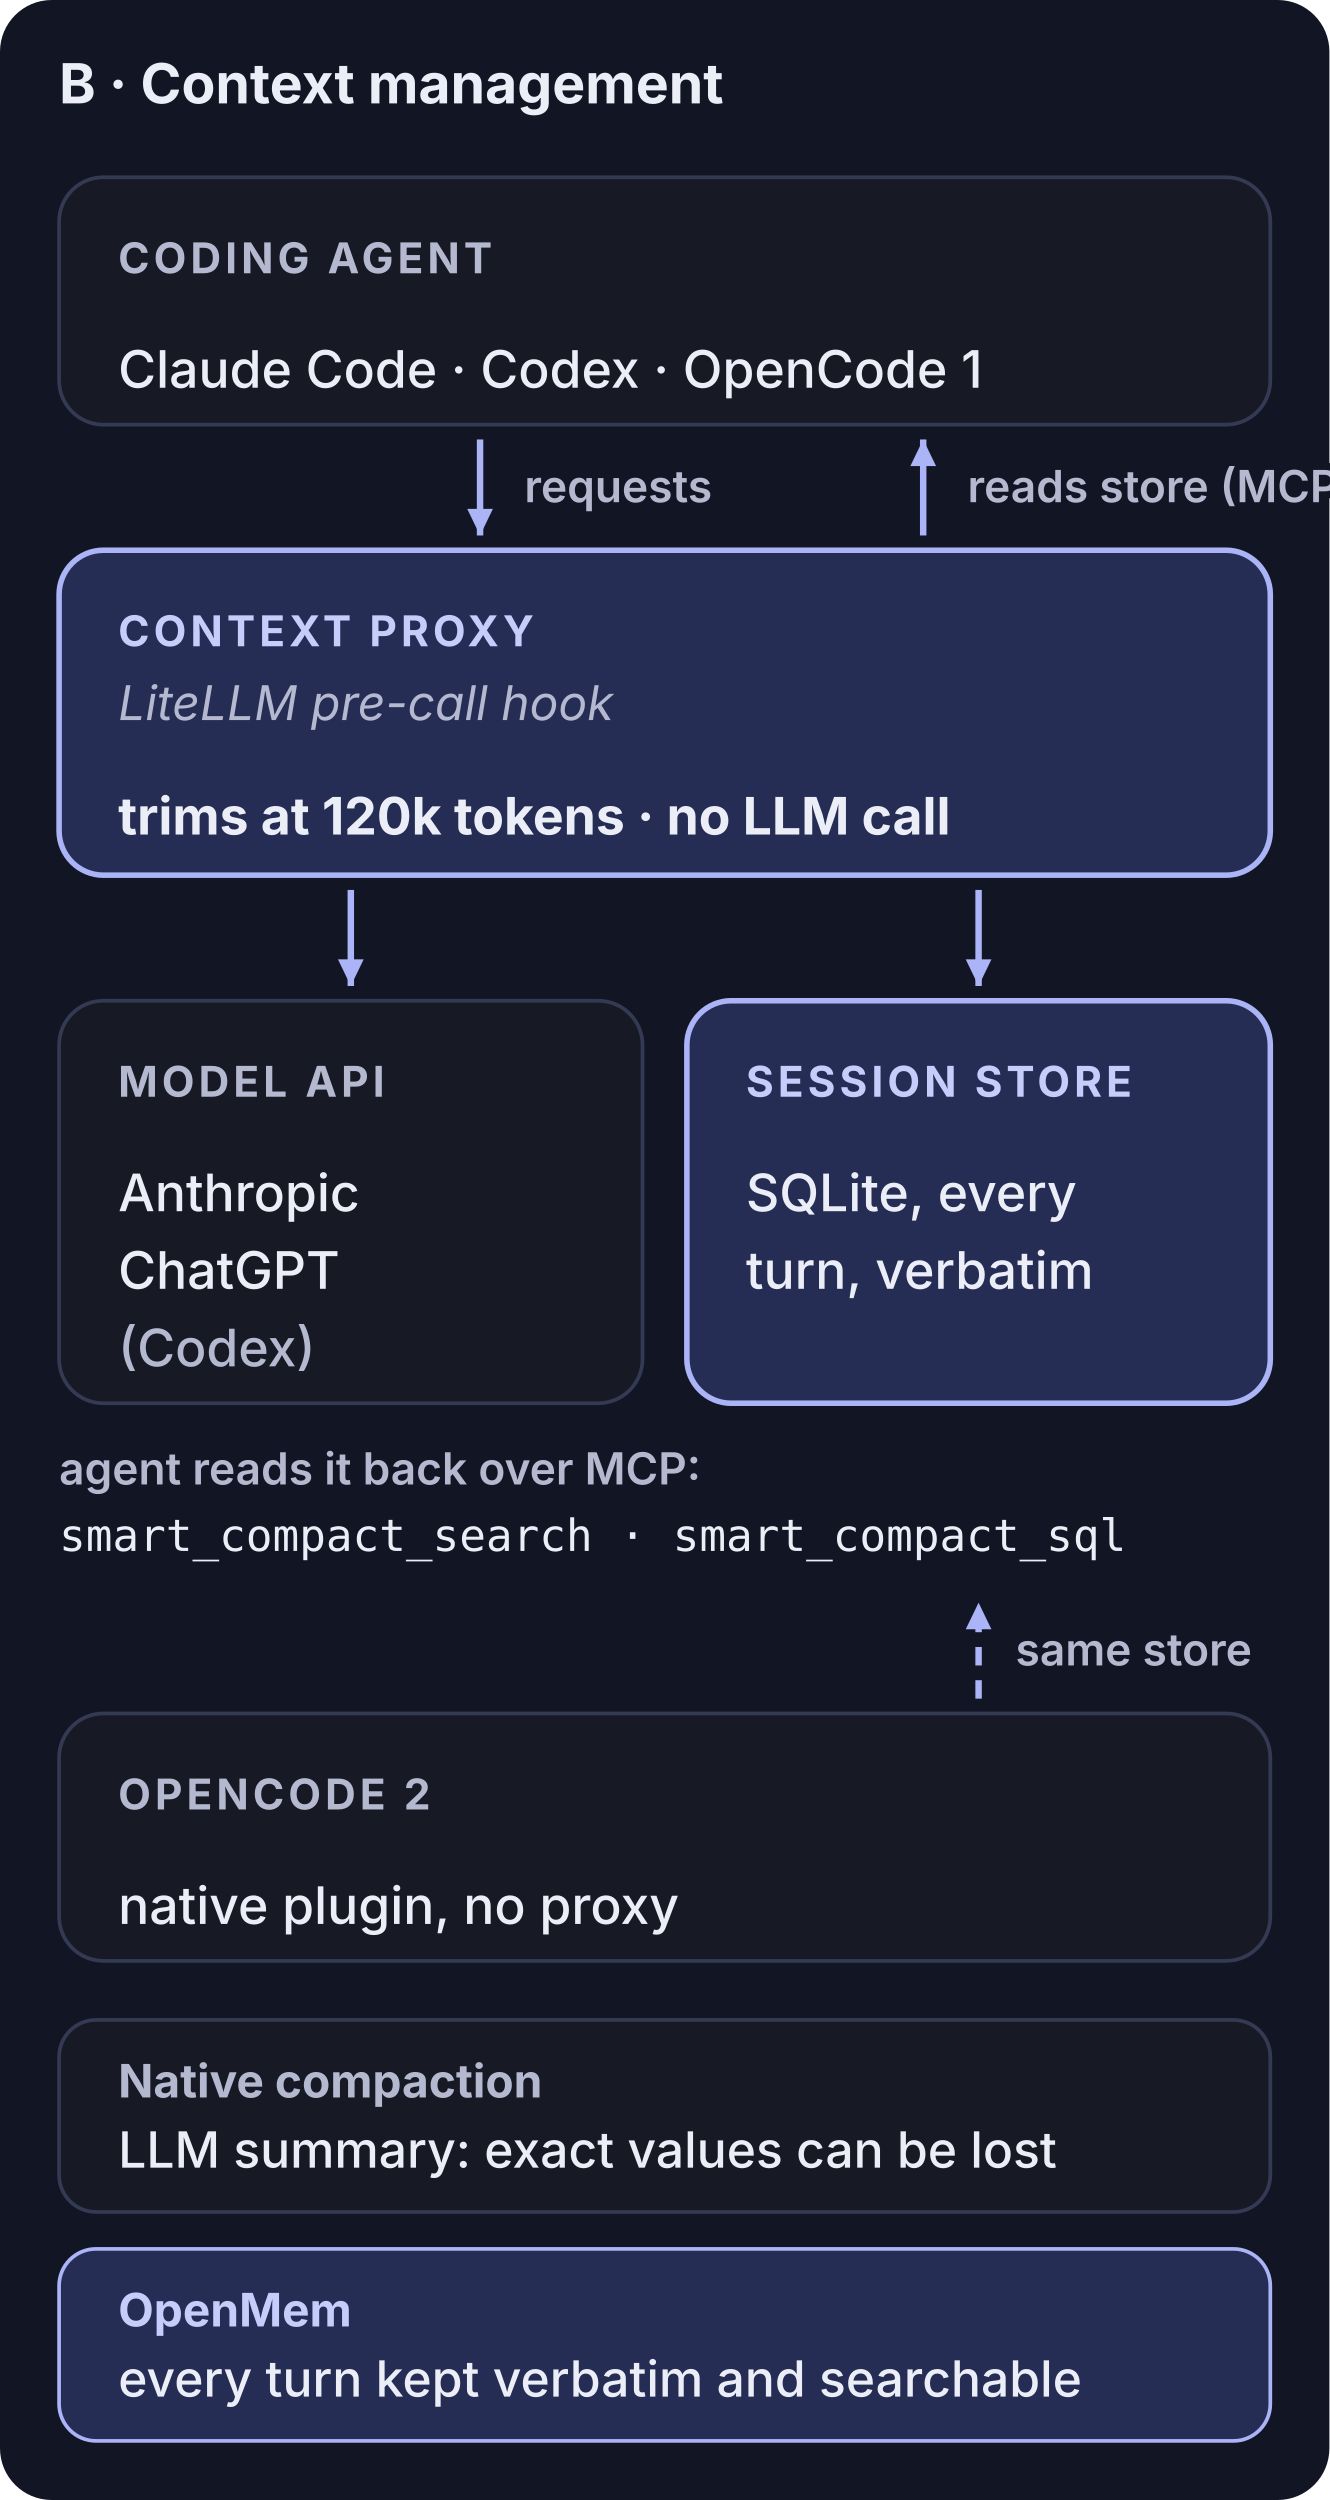
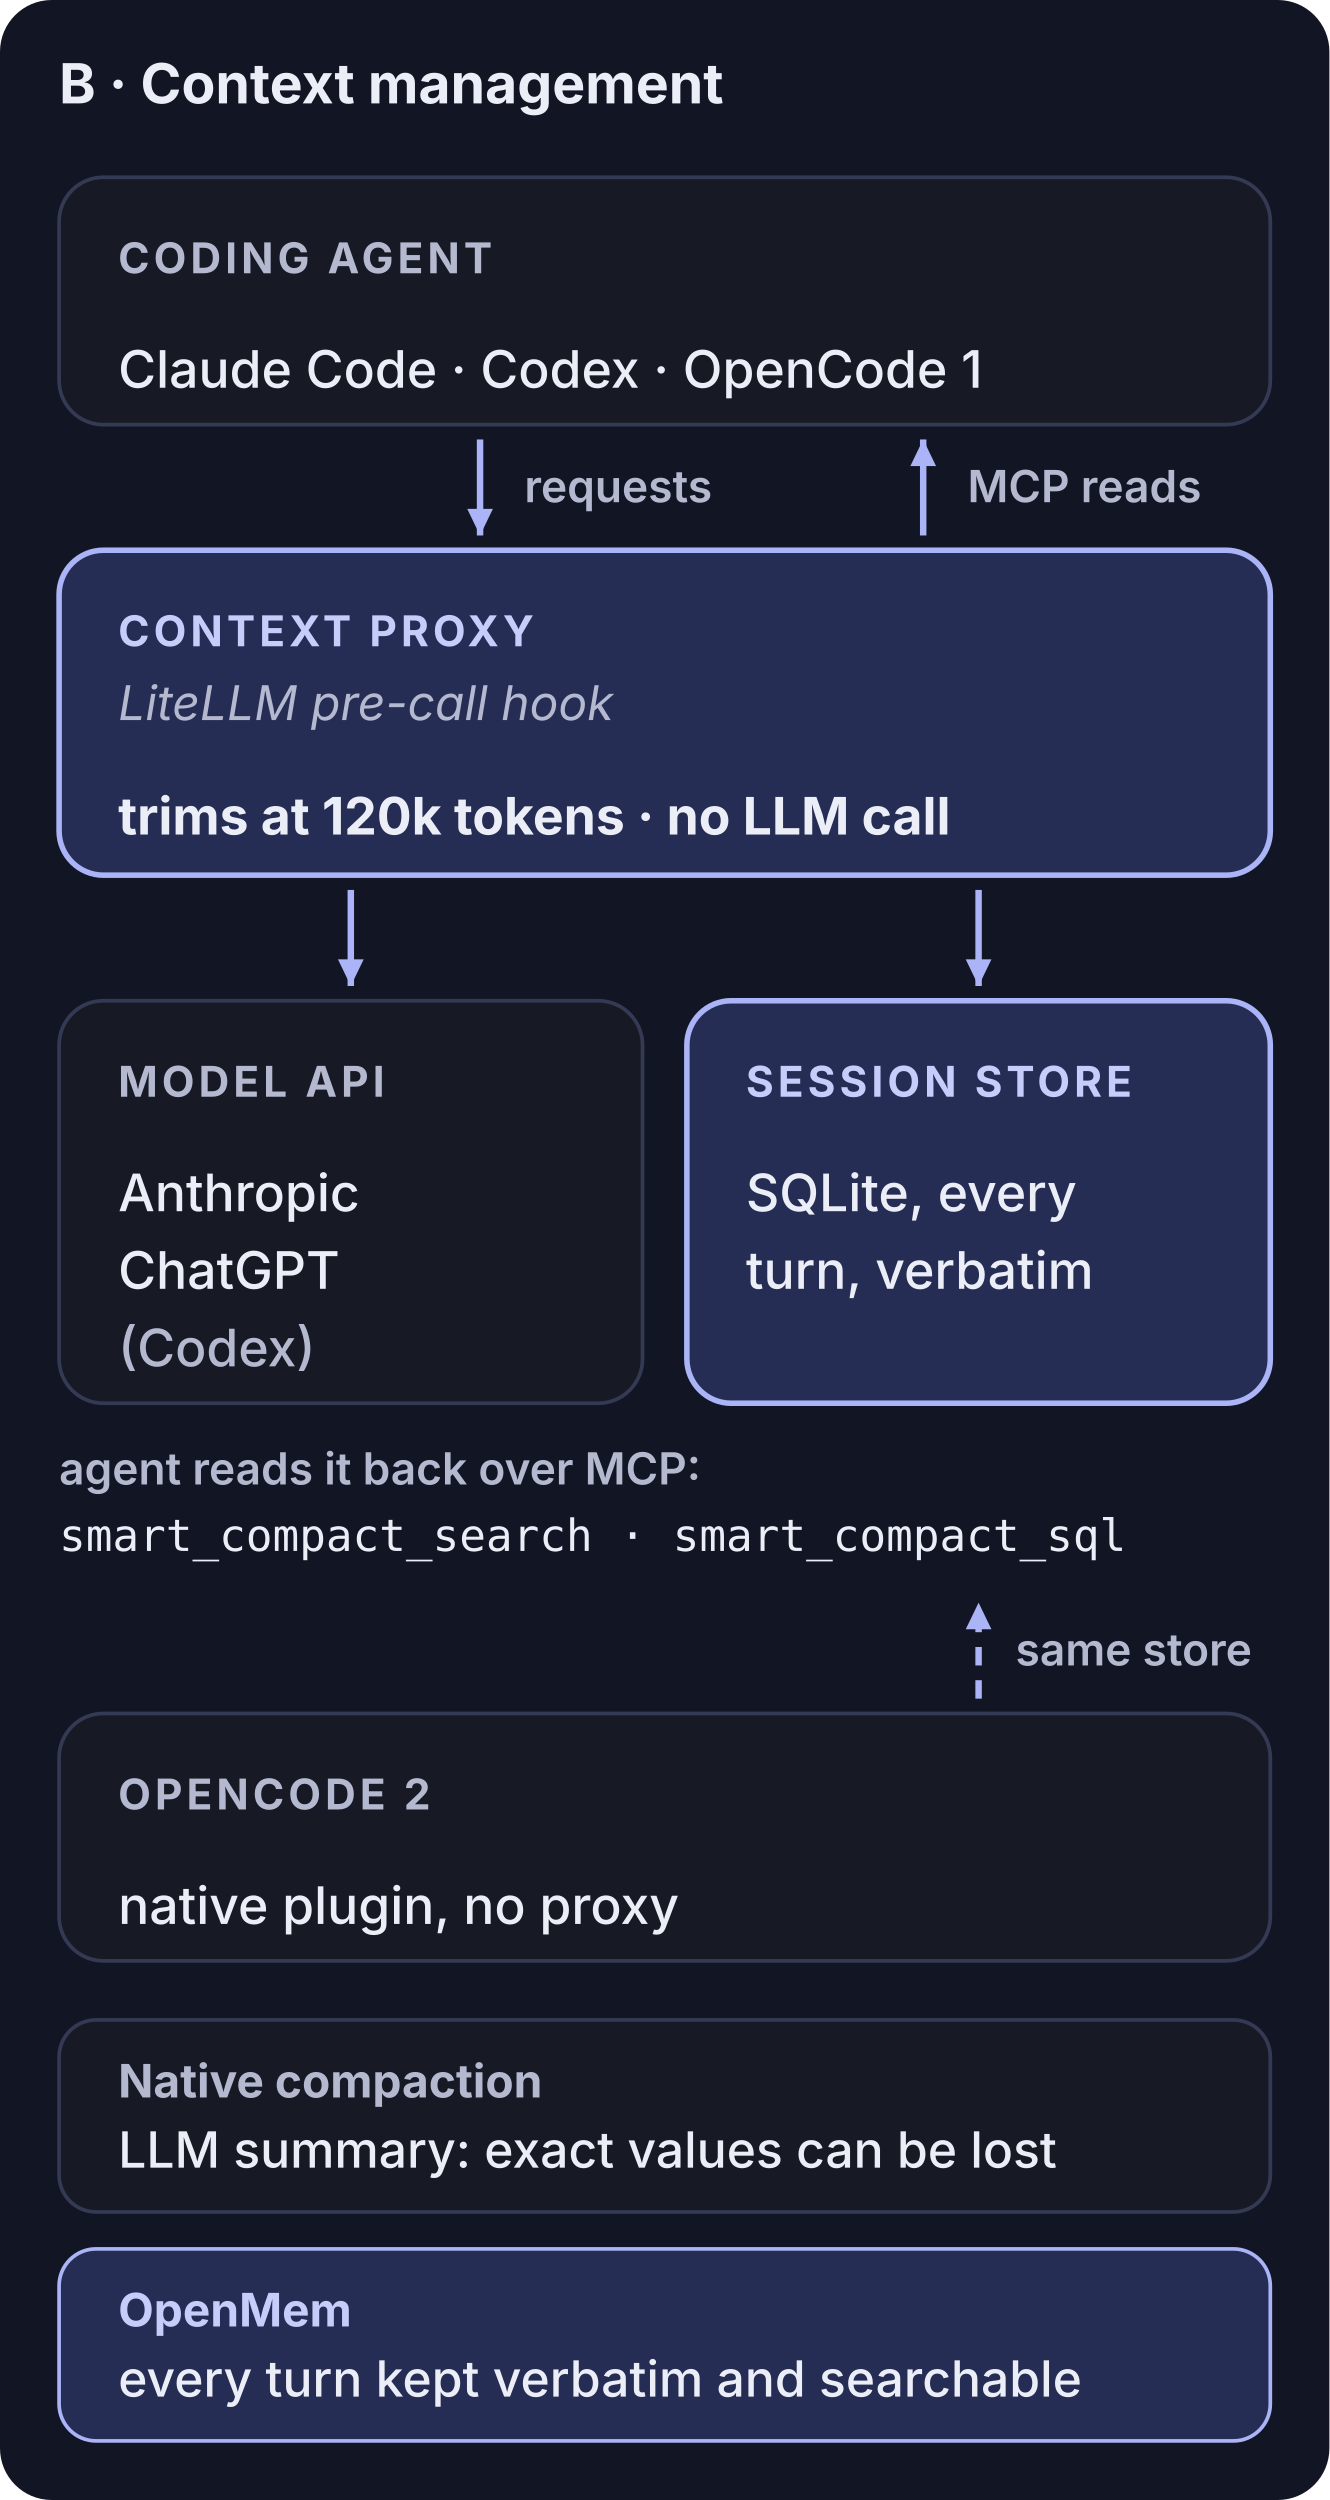
<svg xmlns="http://www.w3.org/2000/svg" viewBox="0 0 360 677" width="360" height="677" role="img" aria-labelledby="ov-context-t ov-context-d" font-family="'DM Sans', system-ui, -apple-system, 'Segoe UI', sans-serif" style="max-width:100%;height:auto">
  <rect width="360" height="677" rx="14" fill="#121523" />
  <text x="16" y="28" font-size="15" font-weight="700" fill="#eceef7">B · Context management</text>
  <rect x="16" y="48" width="328" height="67" rx="12" fill="#171a25" stroke="#343a54" stroke-width="1" />
  <text x="32" y="74" font-size="11.5" font-weight="700" letter-spacing="1.1" fill="#b4b9d0">CODING AGENT</text>
  <text x="32" y="105" font-size="14" font-weight="500" fill="#eceef7">Claude Code · Codex · OpenCode 1</text>
  <path d="M130 119 L130 145" fill="none" stroke="#aab4f6" stroke-width="1.75" stroke-linejoin="round" />
  <path d="M130 145 L126.52 137.796 L133.48 137.796 Z" fill="#aab4f6" />
  <text x="142" y="136" text-anchor="start" font-size="12" font-weight="600" fill="#b4b9d0" stroke="#121523" stroke-width="4" paint-order="stroke" stroke-linejoin="round">requests</text>
  <path d="M250 145 L250 119" fill="none" stroke="#aab4f6" stroke-width="1.75" stroke-linejoin="round" />
  <path d="M250 119 L253.48 126.204 L246.52 126.204 Z" fill="#aab4f6" />
-   <text x="262" y="136" text-anchor="start" font-size="12" font-weight="600" fill="#b4b9d0" stroke="#121523" stroke-width="4" paint-order="stroke" stroke-linejoin="round">reads store (MCP)</text>
+   <text x="262" y="136" text-anchor="start" font-size="12" font-weight="600" fill="#b4b9d0" stroke="#121523" stroke-width="4" paint-order="stroke" stroke-linejoin="round">MCP reads</text>
  <rect x="16" y="149" width="328" height="88" rx="12" fill="#262d55" stroke="#aab4f6" stroke-width="1.5" />
  <text x="32" y="175" font-size="11.5" font-weight="700" letter-spacing="1.1" fill="#c6cdfb">CONTEXT PROXY</text>
  <text x="32" y="195" font-size="13" font-style="italic" fill="#b4b9d0">LiteLLM pre-call hook</text>
  <text x="32" y="226" font-size="14" font-weight="700" fill="#eceef7">trims at 120k tokens · no LLM call</text>
  <path d="M95 241 L95 267" fill="none" stroke="#aab4f6" stroke-width="1.75" stroke-linejoin="round" />
  <path d="M95 267 L91.52 259.796 L98.48 259.796 Z" fill="#aab4f6" />
  <path d="M265 241 L265 267" fill="none" stroke="#aab4f6" stroke-width="1.75" stroke-linejoin="round" />
  <path d="M265 267 L261.52 259.796 L268.48 259.796 Z" fill="#aab4f6" />
  <rect x="16" y="271" width="158" height="109" rx="12" fill="#171a25" stroke="#343a54" stroke-width="1" />
  <text x="32" y="297" font-size="11.5" font-weight="700" letter-spacing="1.1" fill="#b4b9d0">MODEL API</text>
  <text x="32" y="328" font-size="14" font-weight="500" fill="#eceef7">Anthropic</text>
  <text x="32" y="349" font-size="14" font-weight="500" fill="#eceef7">ChatGPT</text>
  <text x="32" y="370" font-size="14" font-weight="500" fill="#b4b9d0">(Codex)</text>
  <rect x="186" y="271" width="158" height="109" rx="12" fill="#262d55" stroke="#aab4f6" stroke-width="1.5" />
  <text x="202" y="297" font-size="11.5" font-weight="700" letter-spacing="1.1" fill="#c6cdfb">SESSION STORE</text>
  <text x="202" y="328" font-size="14" font-weight="500" fill="#eceef7">SQLite, every</text>
  <text x="202" y="349" font-size="14" font-weight="500" fill="#eceef7">turn, verbatim</text>
  <text x="16" y="402" font-size="12" font-weight="600" fill="#b4b9d0">agent reads it back over MCP:</text>
  <text x="16" y="420" font-size="12" font-family="ui-monospace, SFMono-Regular, Menlo, Consolas, monospace" fill="#eceef7">smart_compact_search · smart_compact_sql</text>
  <path d="M265 460 L265 434" fill="none" stroke="#aab4f6" stroke-width="1.75" stroke-dasharray="5 4" stroke-linejoin="round" />
  <path d="M265 434 L268.48 441.204 L261.52 441.204 Z" fill="#aab4f6" />
  <text x="275" y="451" text-anchor="start" font-size="12" font-weight="600" fill="#b4b9d0" stroke="#121523" stroke-width="4" paint-order="stroke" stroke-linejoin="round">same store</text>
  <rect x="16" y="464" width="328" height="67" rx="12" fill="#171a25" stroke="#343a54" stroke-width="1" />
  <text x="32" y="490" font-size="11.5" font-weight="700" letter-spacing="1.1" fill="#b4b9d0">OPENCODE 2</text>
  <text x="32" y="521" font-size="14" font-weight="500" fill="#eceef7">native plugin, no proxy</text>
  <rect x="16" y="547" width="328" height="52" rx="10" fill="#171a25" stroke="#343a54" />
  <text x="32" y="568" font-size="12.5" font-weight="700" fill="#b4b9d0">Native compaction</text>
  <text x="32" y="587" font-size="13.5" font-weight="500" fill="#eceef7">LLM summary: exact values can be lost</text>
  <rect x="16" y="609" width="328" height="52" rx="10" fill="#262d55" stroke="#aab4f6" />
  <text x="32" y="630" font-size="12.5" font-weight="700" fill="#c6cdfb">OpenMem</text>
  <text x="32" y="649" font-size="13.5" font-weight="500" fill="#eceef7">every turn kept verbatim and searchable</text>
</svg>
